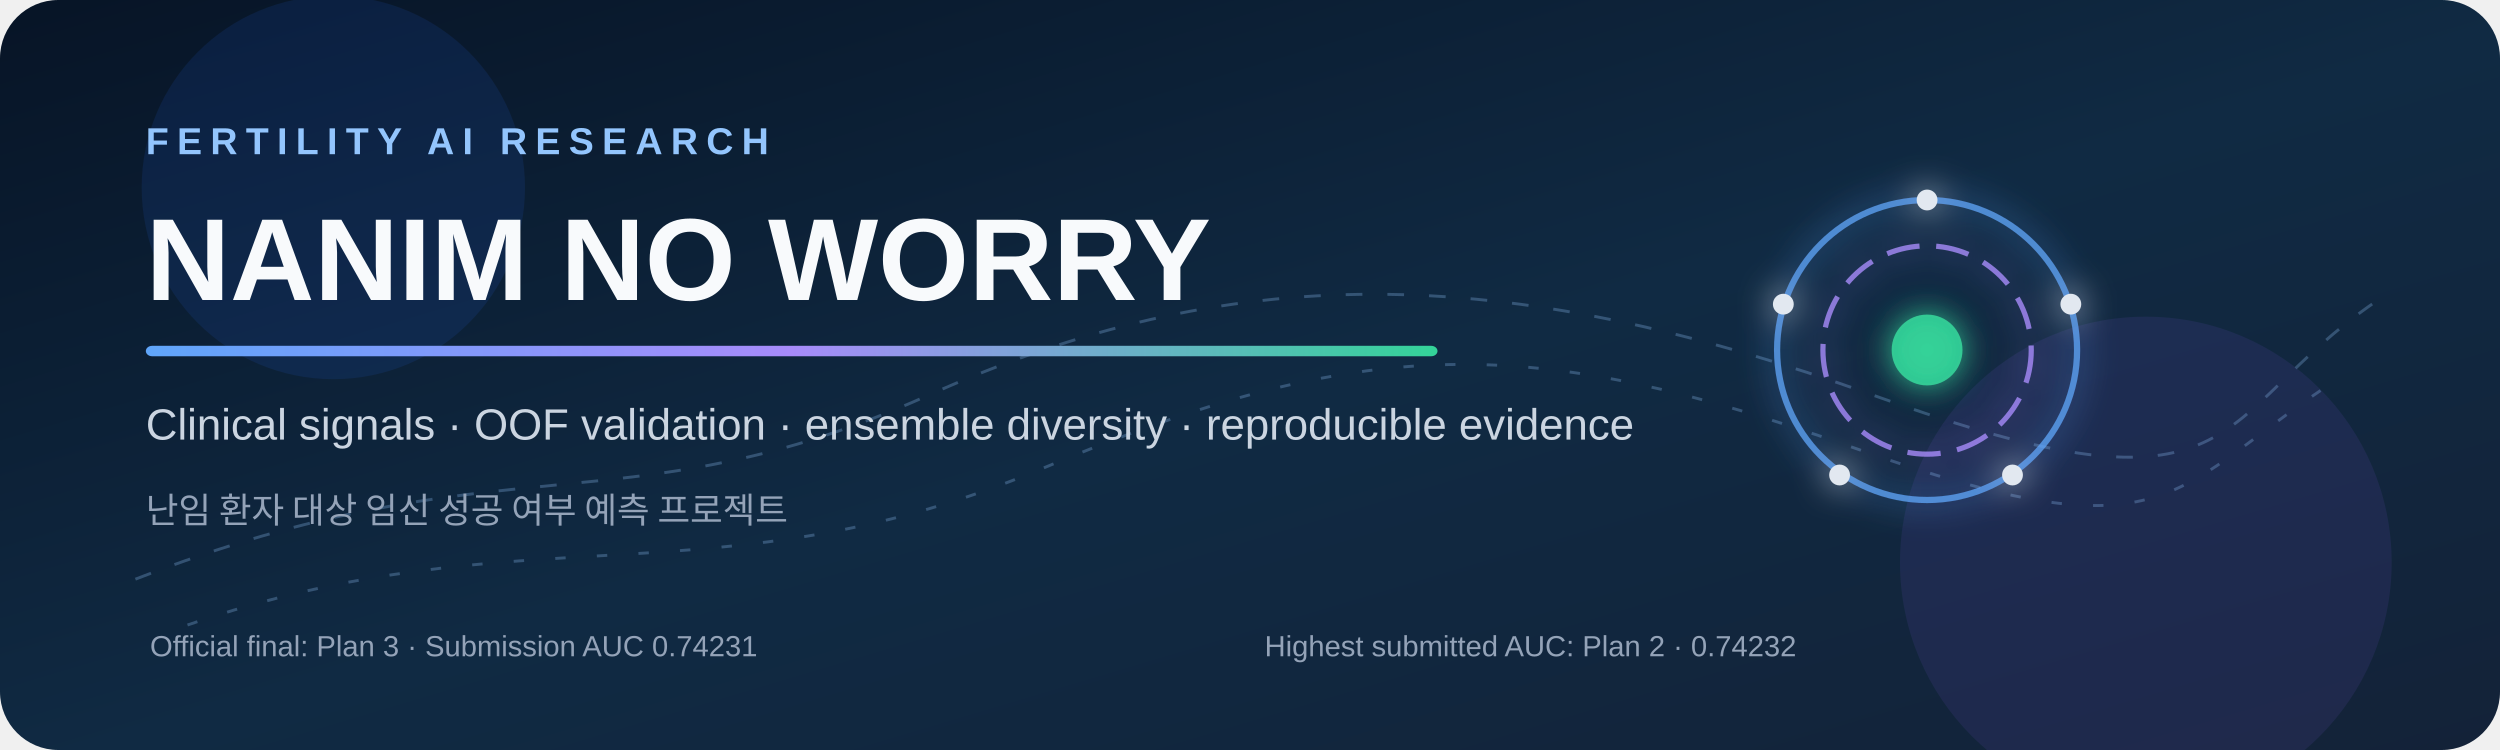
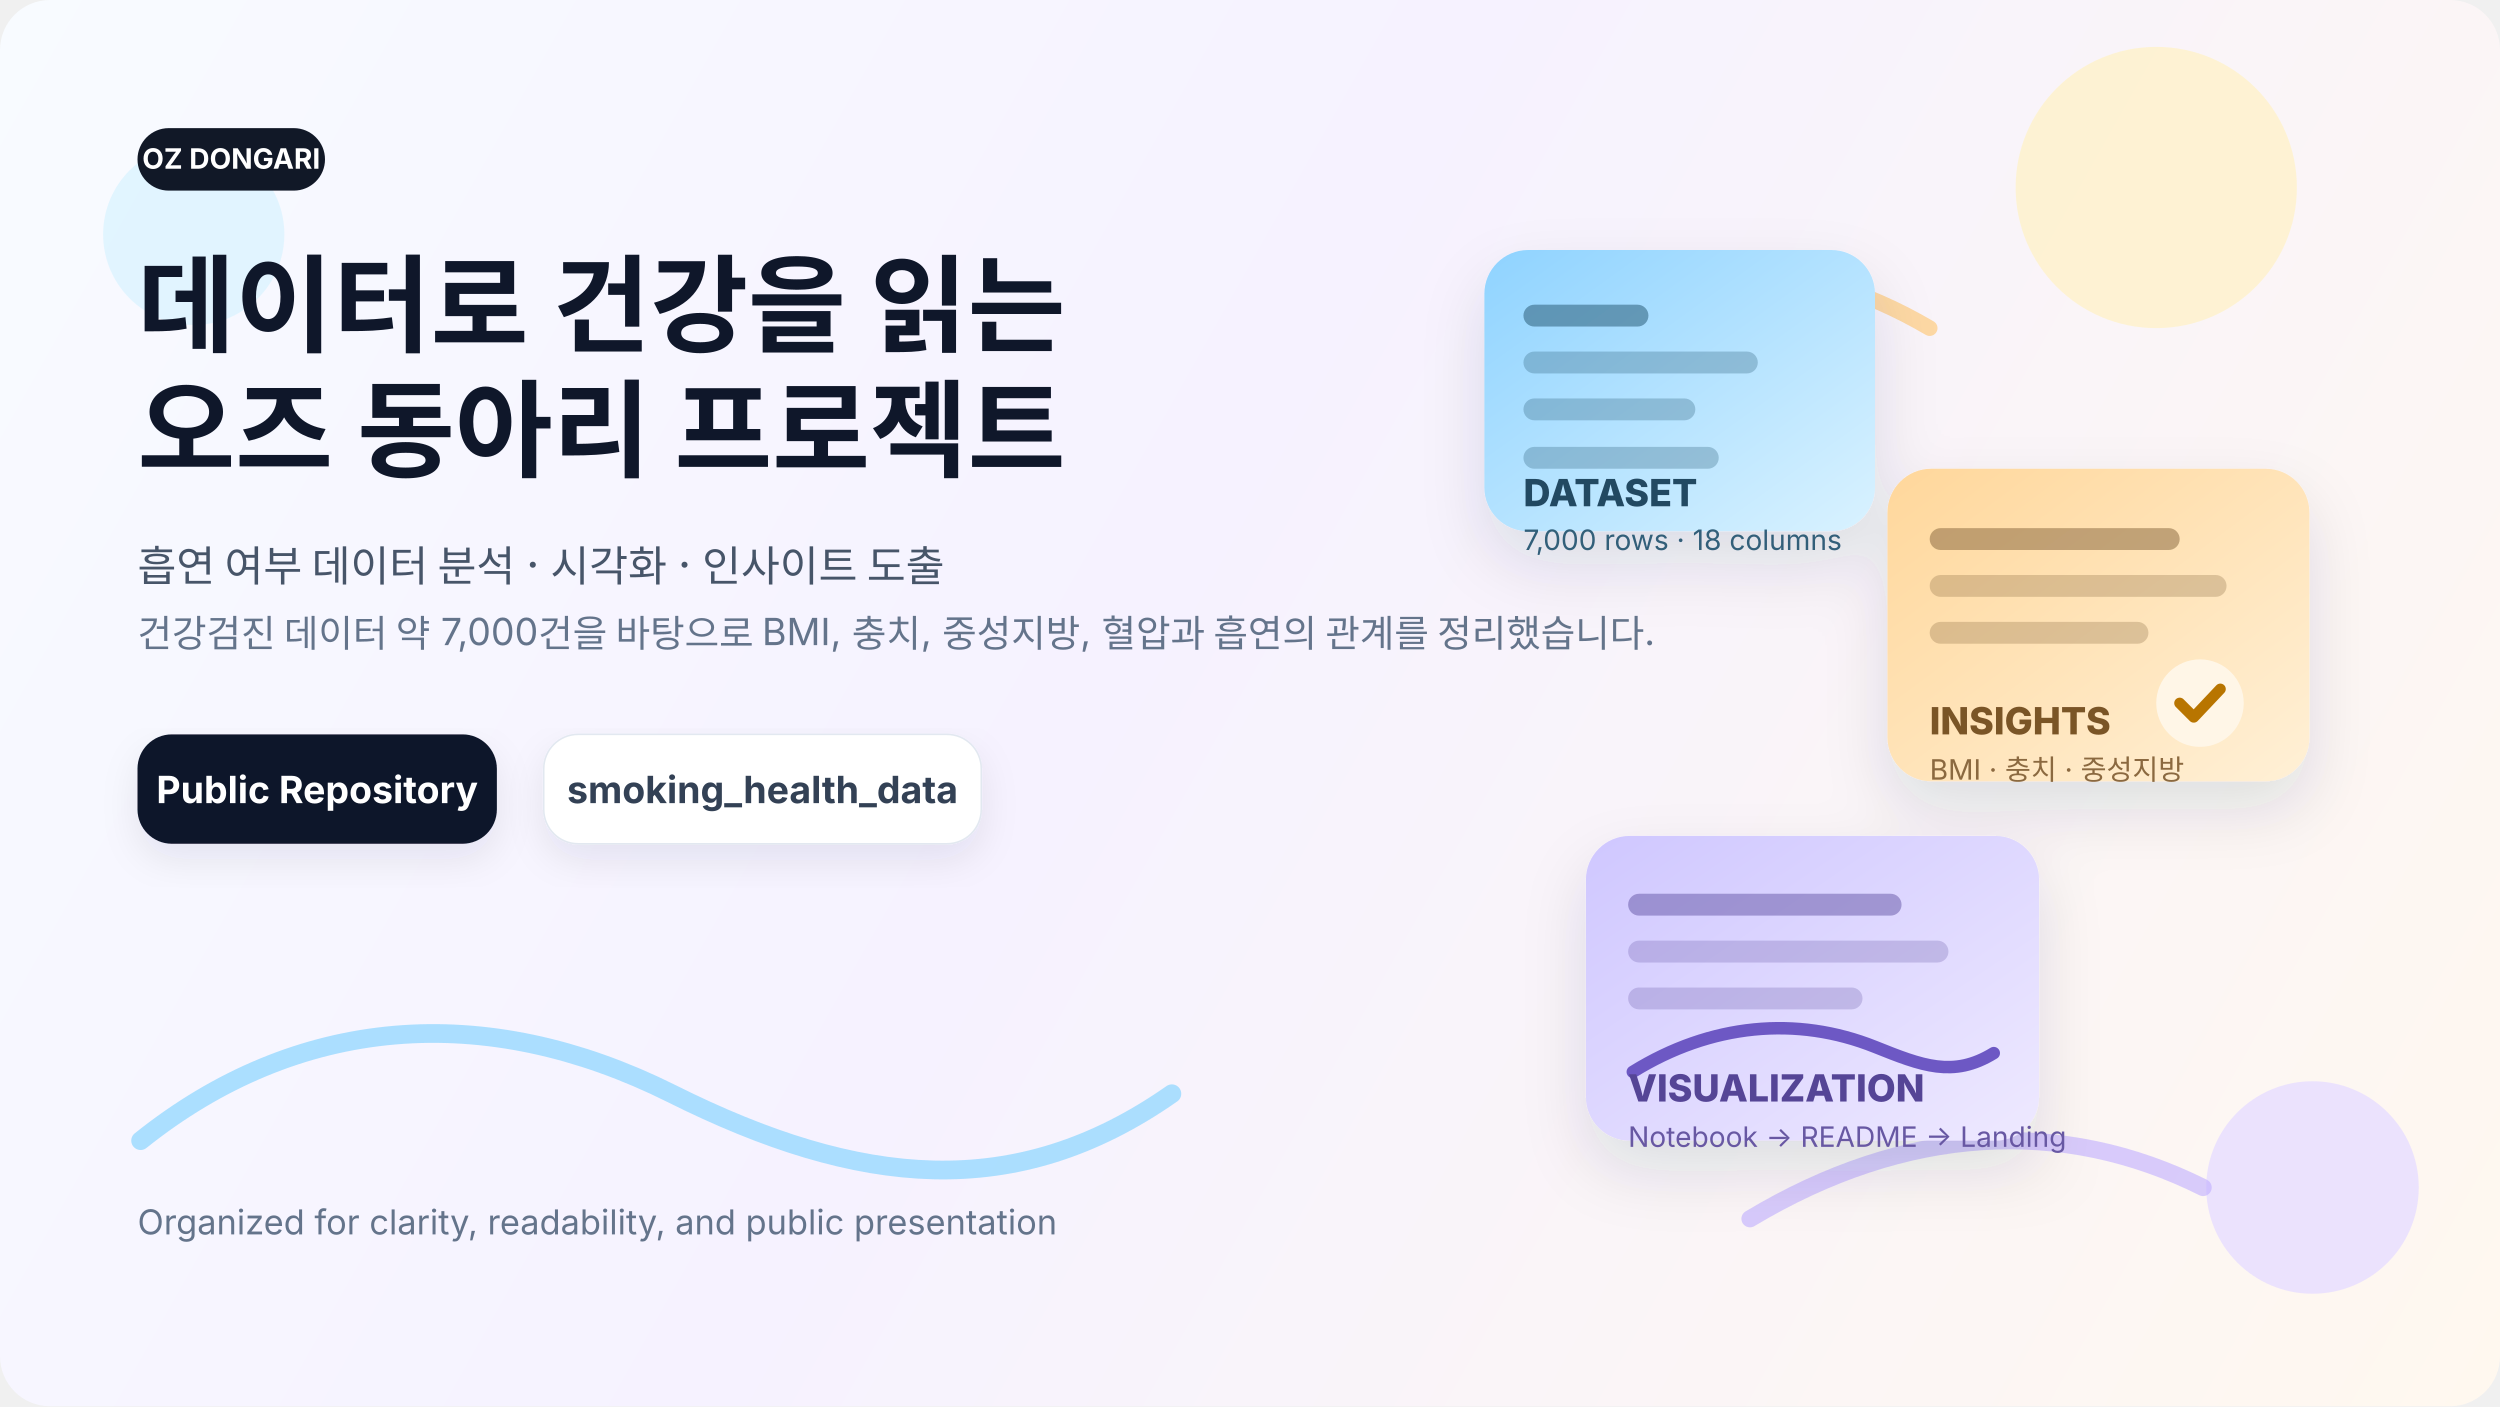
- <svg xmlns="http://www.w3.org/2000/svg" width="1200" height="360" viewBox="0 0 1200 360" role="img" aria-labelledby="title desc">
+ <svg xmlns="http://www.w3.org/2000/svg" width="1600" height="900" viewBox="0 0 1600 900" fill="none">
  <defs>
-     <linearGradient id="bg" x1="0" y1="0" x2="1" y2="1">
-       <stop offset="0" stop-color="#071426" />
-       <stop offset="0.52" stop-color="#102a43" />
-       <stop offset="1" stop-color="#132238" />
+     <linearGradient id="bg" x1="0" y1="0" x2="1600" y2="900" gradientUnits="userSpaceOnUse">
+       <stop stop-color="#F8FBFF" />
+       <stop offset="0.45" stop-color="#F6F2FF" />
+       <stop offset="1" stop-color="#FFF8EF" />
    </linearGradient>
-     <linearGradient id="accent" x1="0" y1="0" x2="1" y2="0">
-       <stop offset="0" stop-color="#60a5fa" />
-       <stop offset="0.5" stop-color="#a78bfa" />
-       <stop offset="1" stop-color="#34d399" />
+     <linearGradient id="card1" x1="0" y1="0" x2="1" y2="1">
+       <stop stop-color="#8FD3FF" />
+       <stop offset="1" stop-color="#D9F2FF" />
    </linearGradient>
-     <filter id="glow" x="-50%" y="-50%" width="200%" height="200%">
-       <feGaussianBlur stdDeviation="8" result="blur" />
-       <feMerge>
-         <feMergeNode in="blur" />
-         <feMergeNode in="SourceGraphic" />
-       </feMerge>
+     <linearGradient id="card2" x1="0" y1="0" x2="1" y2="1">
+       <stop stop-color="#FFD79B" />
+       <stop offset="1" stop-color="#FFF0D6" />
+     </linearGradient>
+     <linearGradient id="card3" x1="0" y1="0" x2="1" y2="1">
+       <stop stop-color="#CFC7FF" />
+       <stop offset="1" stop-color="#EEE9FF" />
+     </linearGradient>
+     <filter id="shadow" x="-20%" y="-20%" width="140%" height="160%">
+       <feDropShadow dx="0" dy="18" stdDeviation="20" flood-color="#20304A" flood-opacity="0.12" />
+     </filter>
+     <filter id="soft" x="-20%" y="-20%" width="140%" height="160%">
+       <feDropShadow dx="0" dy="10" stdDeviation="12" flood-color="#20304A" flood-opacity="0.08" />
    </filter>
  </defs>
-   <rect width="1200" height="360" rx="28" fill="url(#bg)" />
-   <circle cx="160" cy="90" r="92" fill="#2563eb" opacity="0.12">
-     <animate attributeName="r" values="82;102;82" dur="7s" repeatCount="indefinite" />
+   <rect width="1600" height="900" rx="32" fill="url(#bg)" />
+   <circle cx="1380" cy="120" r="90" fill="#FFF2C7" opacity="0.75">
+     <animate attributeName="cy" values="120;136;120" dur="7s" repeatCount="indefinite" />
  </circle>
-   <circle cx="1030" cy="270" r="118" fill="#8b5cf6" opacity="0.10">
-     <animate attributeName="r" values="108;128;108" dur="8s" repeatCount="indefinite" />
+   <circle cx="124" cy="150" r="58" fill="#DFF4FF" opacity="0.9">
+     <animate attributeName="cy" values="150;132;150" dur="6s" repeatCount="indefinite" />
  </circle>
-   <g opacity="0.28" stroke="#93c5fd" stroke-width="1.4">
-     <path d="M65 278 C240 210 300 255 445 190 S720 125 900 190 S1060 200 1140 145" fill="none" stroke-dasharray="8 12">
-       <animate attributeName="stroke-dashoffset" values="0;-80" dur="6s" repeatCount="indefinite" />
-     </path>
-     <path d="M90 300 C250 245 345 290 500 225 S735 160 890 215 S1040 235 1125 180" fill="none" stroke-dasharray="5 15">
-       <animate attributeName="stroke-dashoffset" values="0;-100" dur="8s" repeatCount="indefinite" />
-     </path>
-   </g>
-   <g transform="translate(70 74)">
-     <text x="0" y="0" fill="#93c5fd" font-family="Arial, sans-serif" font-size="18" font-weight="700" letter-spacing="4">FERTILITY AI RESEARCH</text>
-     <text x="0" y="70" fill="#f8fafc" font-family="Arial, sans-serif" font-size="56" font-weight="800">NANIM NO WORRY</text>
-     <rect x="0" y="92" width="620" height="5" rx="3" fill="url(#accent)" />
-     <text x="0" y="137" fill="#cbd5e1" font-family="Arial, sans-serif" font-size="21">Clinical signals · OOF validation · ensemble diversity · reproducible evidence</text>
-     <text x="0" y="177" fill="#94a3b8" font-family="Arial, sans-serif" font-size="17">난임 환자 대상 임신 성공 여부 예측 프로젝트</text>
-   </g>
-   <g transform="translate(825 68)" filter="url(#glow)">
-     <circle cx="100" cy="100" r="72" fill="none" stroke="#60a5fa" stroke-width="3" opacity="0.75">
-       <animateTransform attributeName="transform" type="rotate" from="0 100 100" to="360 100 100" dur="14s" repeatCount="indefinite" />
-     </circle>
-     <circle cx="100" cy="100" r="50" fill="none" stroke="#a78bfa" stroke-width="2.5" stroke-dasharray="16 8" opacity="0.8">
-       <animateTransform attributeName="transform" type="rotate" from="360 100 100" to="0 100 100" dur="10s" repeatCount="indefinite" />
-     </circle>
-     <circle cx="100" cy="100" r="17" fill="#34d399" opacity="0.9">
-       <animate attributeName="opacity" values="0.55;1;0.55" dur="2.6s" repeatCount="indefinite" />
-     </circle>
-     <g fill="#e2e8f0">
-       <circle cx="100" cy="28" r="5" />
-       <circle cx="169" cy="78" r="5" />
-       <circle cx="141" cy="160" r="5" />
-       <circle cx="58" cy="160" r="5" />
-       <circle cx="31" cy="78" r="5" />
+   <circle cx="1480" cy="760" r="68" fill="#E8DEFF" opacity="0.85">
+     <animate attributeName="cy" values="760;744;760" dur="8s" repeatCount="indefinite" />
+   </circle>
+   <path d="M90 730C190 650 310 640 430 700C550 760 650 770 750 700" stroke="#92D7FF" stroke-width="12" stroke-linecap="round" opacity="0.75" />
+   <path d="M970 205C1060 160 1150 160 1235 210" stroke="#FFC46B" stroke-width="10" stroke-linecap="round" opacity="0.6" />
+   <path d="M1120 780C1220 720 1320 715 1410 760" stroke="#BFAEFF" stroke-width="11" stroke-linecap="round" opacity="0.6" />
+   <rect x="88" y="82" width="120" height="40" rx="20" fill="#111827" />
+   <text x="148" y="108" text-anchor="middle" fill="white" font-size="18" font-family="system-ui, -apple-system, Segoe UI, sans-serif" font-weight="700">OZ DONGARI</text>
+   <text x="88" y="220" fill="#0F172A" font-size="68" font-family="system-ui, -apple-system, Segoe UI, sans-serif" font-weight="800">
+     데이터로 건강을 읽는
+   </text>
+   <text x="88" y="300" fill="#0F172A" font-size="68" font-family="system-ui, -apple-system, Segoe UI, sans-serif" font-weight="800">
+     오즈 동아리 프로젝트
+   </text>
+   <text x="88" y="372" fill="#475569" font-size="27" font-family="system-ui, -apple-system, Segoe UI, sans-serif" font-weight="500">
+     흡연 여부 데이터 분석 · 시각화 · 인사이트 도출
+   </text>
+   <text x="88" y="414" fill="#64748B" font-size="24" font-family="system-ui, -apple-system, Segoe UI, sans-serif">
+     건강검진 데이터 약 7,000건을 바탕으로 BMI, 충치, 중성지방, 혈압과 흡연의 관계를 정리했습니다.
+   </text>
+   <rect x="88" y="470" width="230" height="70" rx="22" fill="#0F172A" filter="url(#soft)" />
+   <text x="203" y="514" text-anchor="middle" fill="white" font-size="24" font-family="system-ui, -apple-system, Segoe UI, sans-serif" font-weight="700">
+     Public Repository
+   </text>
+   <rect x="348" y="470" width="280" height="70" rx="22" fill="white" stroke="#E2E8F0" filter="url(#soft)" />
+   <text x="488" y="514" text-anchor="middle" fill="#334155" font-size="24" font-family="system-ui, -apple-system, Segoe UI, sans-serif" font-weight="700">
+     smoking_health_data
+   </text>
+   <g filter="url(#shadow)">
+     <g>
+       <rect x="950" y="160" width="250" height="180" rx="28" fill="url(#card1)" />
+       <rect x="975" y="195" width="80" height="14" rx="7" fill="#2B5E7A" opacity="0.55" />
+       <rect x="975" y="225" width="150" height="14" rx="7" fill="#2B5E7A" opacity="0.3" />
+       <rect x="975" y="255" width="110" height="14" rx="7" fill="#2B5E7A" opacity="0.3" />
+       <rect x="975" y="286" width="125" height="14" rx="7" fill="#2B5E7A" opacity="0.3" />
+       <text x="975" y="324" fill="#234862" font-size="24" font-family="system-ui, -apple-system, Segoe UI, sans-serif" font-weight="800">DATASET</text>
+       <text x="975" y="352" fill="#325E79" font-size="18" font-family="system-ui, -apple-system, Segoe UI, sans-serif">7,000 rows · 18 columns</text>
+       <animateTransform attributeName="transform" type="translate" values="0 0; 0 -8; 0 0" dur="6s" repeatCount="indefinite" />
+     </g>
+     <g>
+       <rect x="1208" y="300" width="270" height="200" rx="28" fill="url(#card2)" />
+       <rect x="1235" y="338" width="160" height="14" rx="7" fill="#75552C" opacity="0.45" />
+       <rect x="1235" y="368" width="190" height="14" rx="7" fill="#75552C" opacity="0.25" />
+       <rect x="1235" y="398" width="140" height="14" rx="7" fill="#75552C" opacity="0.25" />
+       <circle cx="1408" cy="450" r="28" fill="#FFF6E7" />
+       <path d="M1395 450L1404 459L1421 441" stroke="#B87400" stroke-width="7" stroke-linecap="round" stroke-linejoin="round" />
+       <text x="1235" y="470" fill="#7A5428" font-size="24" font-family="system-ui, -apple-system, Segoe UI, sans-serif" font-weight="800">INSIGHTS</text>
+       <text x="1235" y="499" fill="#8B6940" font-size="18" font-family="system-ui, -apple-system, Segoe UI, sans-serif">BMI · 충치 · 중성지방</text>
+       <animateTransform attributeName="transform" type="translate" values="0 0; 0 10; 0 0" dur="7.4s" repeatCount="indefinite" />
+     </g>
+     <g>
+       <rect x="1015" y="535" width="290" height="195" rx="28" fill="url(#card3)" />
+       <rect x="1042" y="572" width="175" height="14" rx="7" fill="#57469B" opacity="0.45" />
+       <rect x="1042" y="602" width="205" height="14" rx="7" fill="#57469B" opacity="0.24" />
+       <rect x="1042" y="632" width="150" height="14" rx="7" fill="#57469B" opacity="0.24" />
+       <path d="M1045 686C1095 655 1150 650 1200 670C1230 682 1250 690 1276 674" stroke="#6D59C4" stroke-width="8" stroke-linecap="round" />
+       <text x="1042" y="705" fill="#554496" font-size="24" font-family="system-ui, -apple-system, Segoe UI, sans-serif" font-weight="800">VISUALIZATION</text>
+       <text x="1042" y="734" fill="#6759A3" font-size="18" font-family="system-ui, -apple-system, Segoe UI, sans-serif">Notebook → README → Landing</text>
+       <animateTransform attributeName="transform" type="translate" values="0 0; 0 -9; 0 0" dur="6.5s" repeatCount="indefinite" />
    </g>
  </g>
-   <g transform="translate(72 315)" font-family="Arial, sans-serif" font-size="14" fill="#94a3b8">
-     <text x="0" y="0">Official final: Plan 3 · Submission AUC 0.74231</text>
-     <text x="535" y="0">Highest submitted AUC: Plan 2 · 0.74232</text>
-   </g>
+   <text x="88" y="790" fill="#64748B" font-size="22" font-family="system-ui, -apple-system, Segoe UI, sans-serif">
+     Organized for clarity, readability, and public presentation
+   </text>
</svg>
